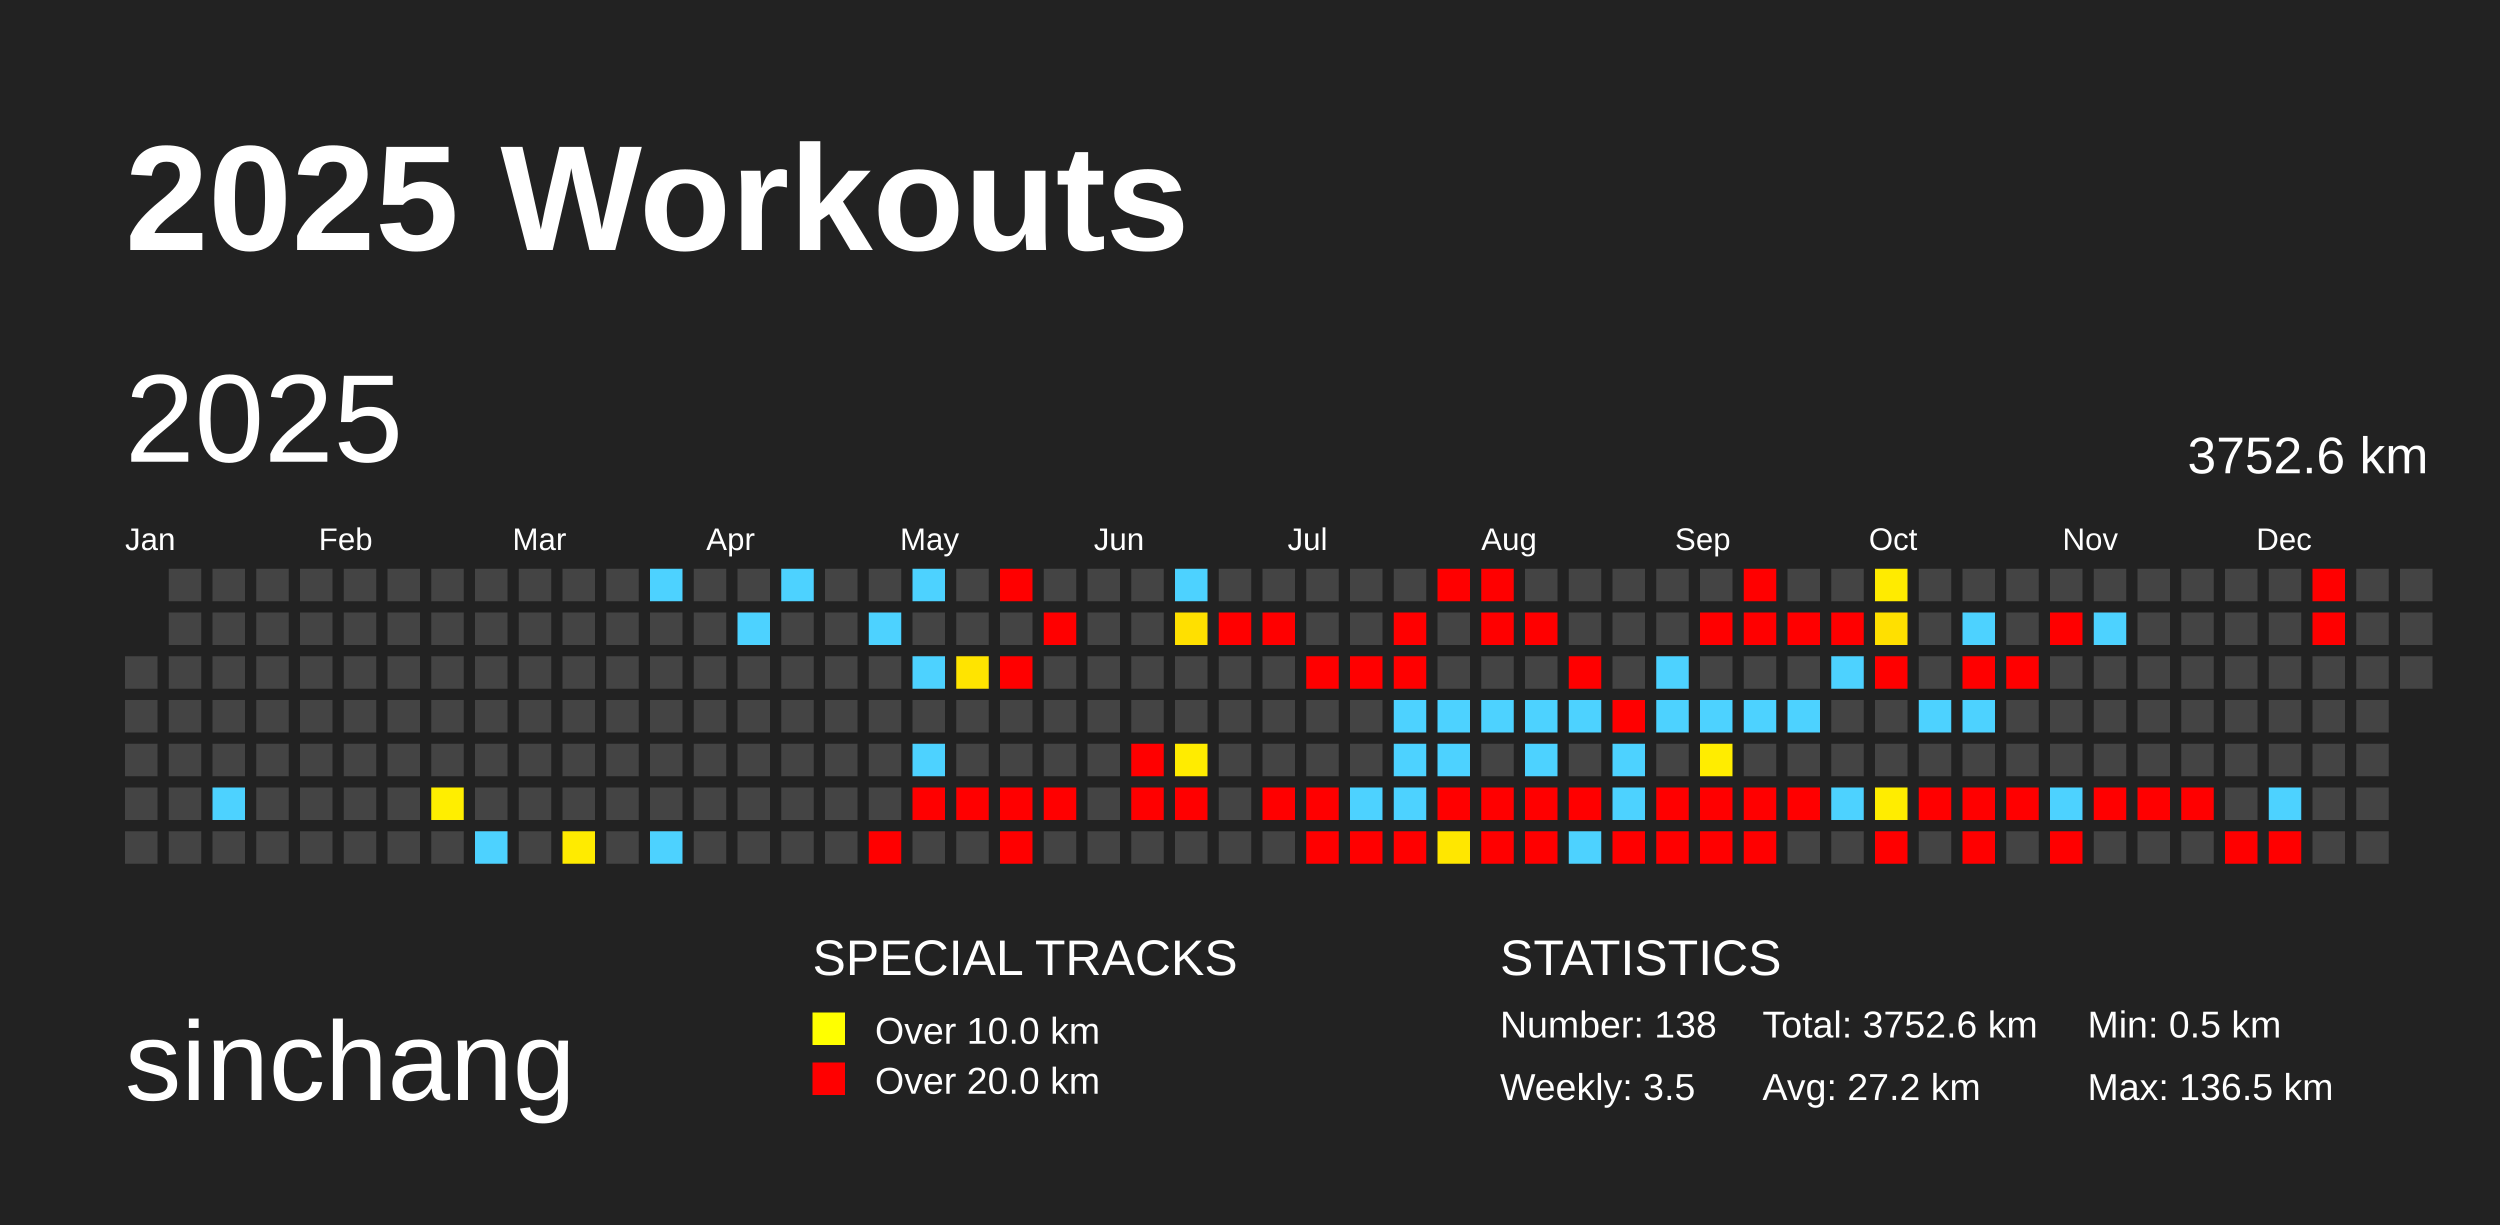
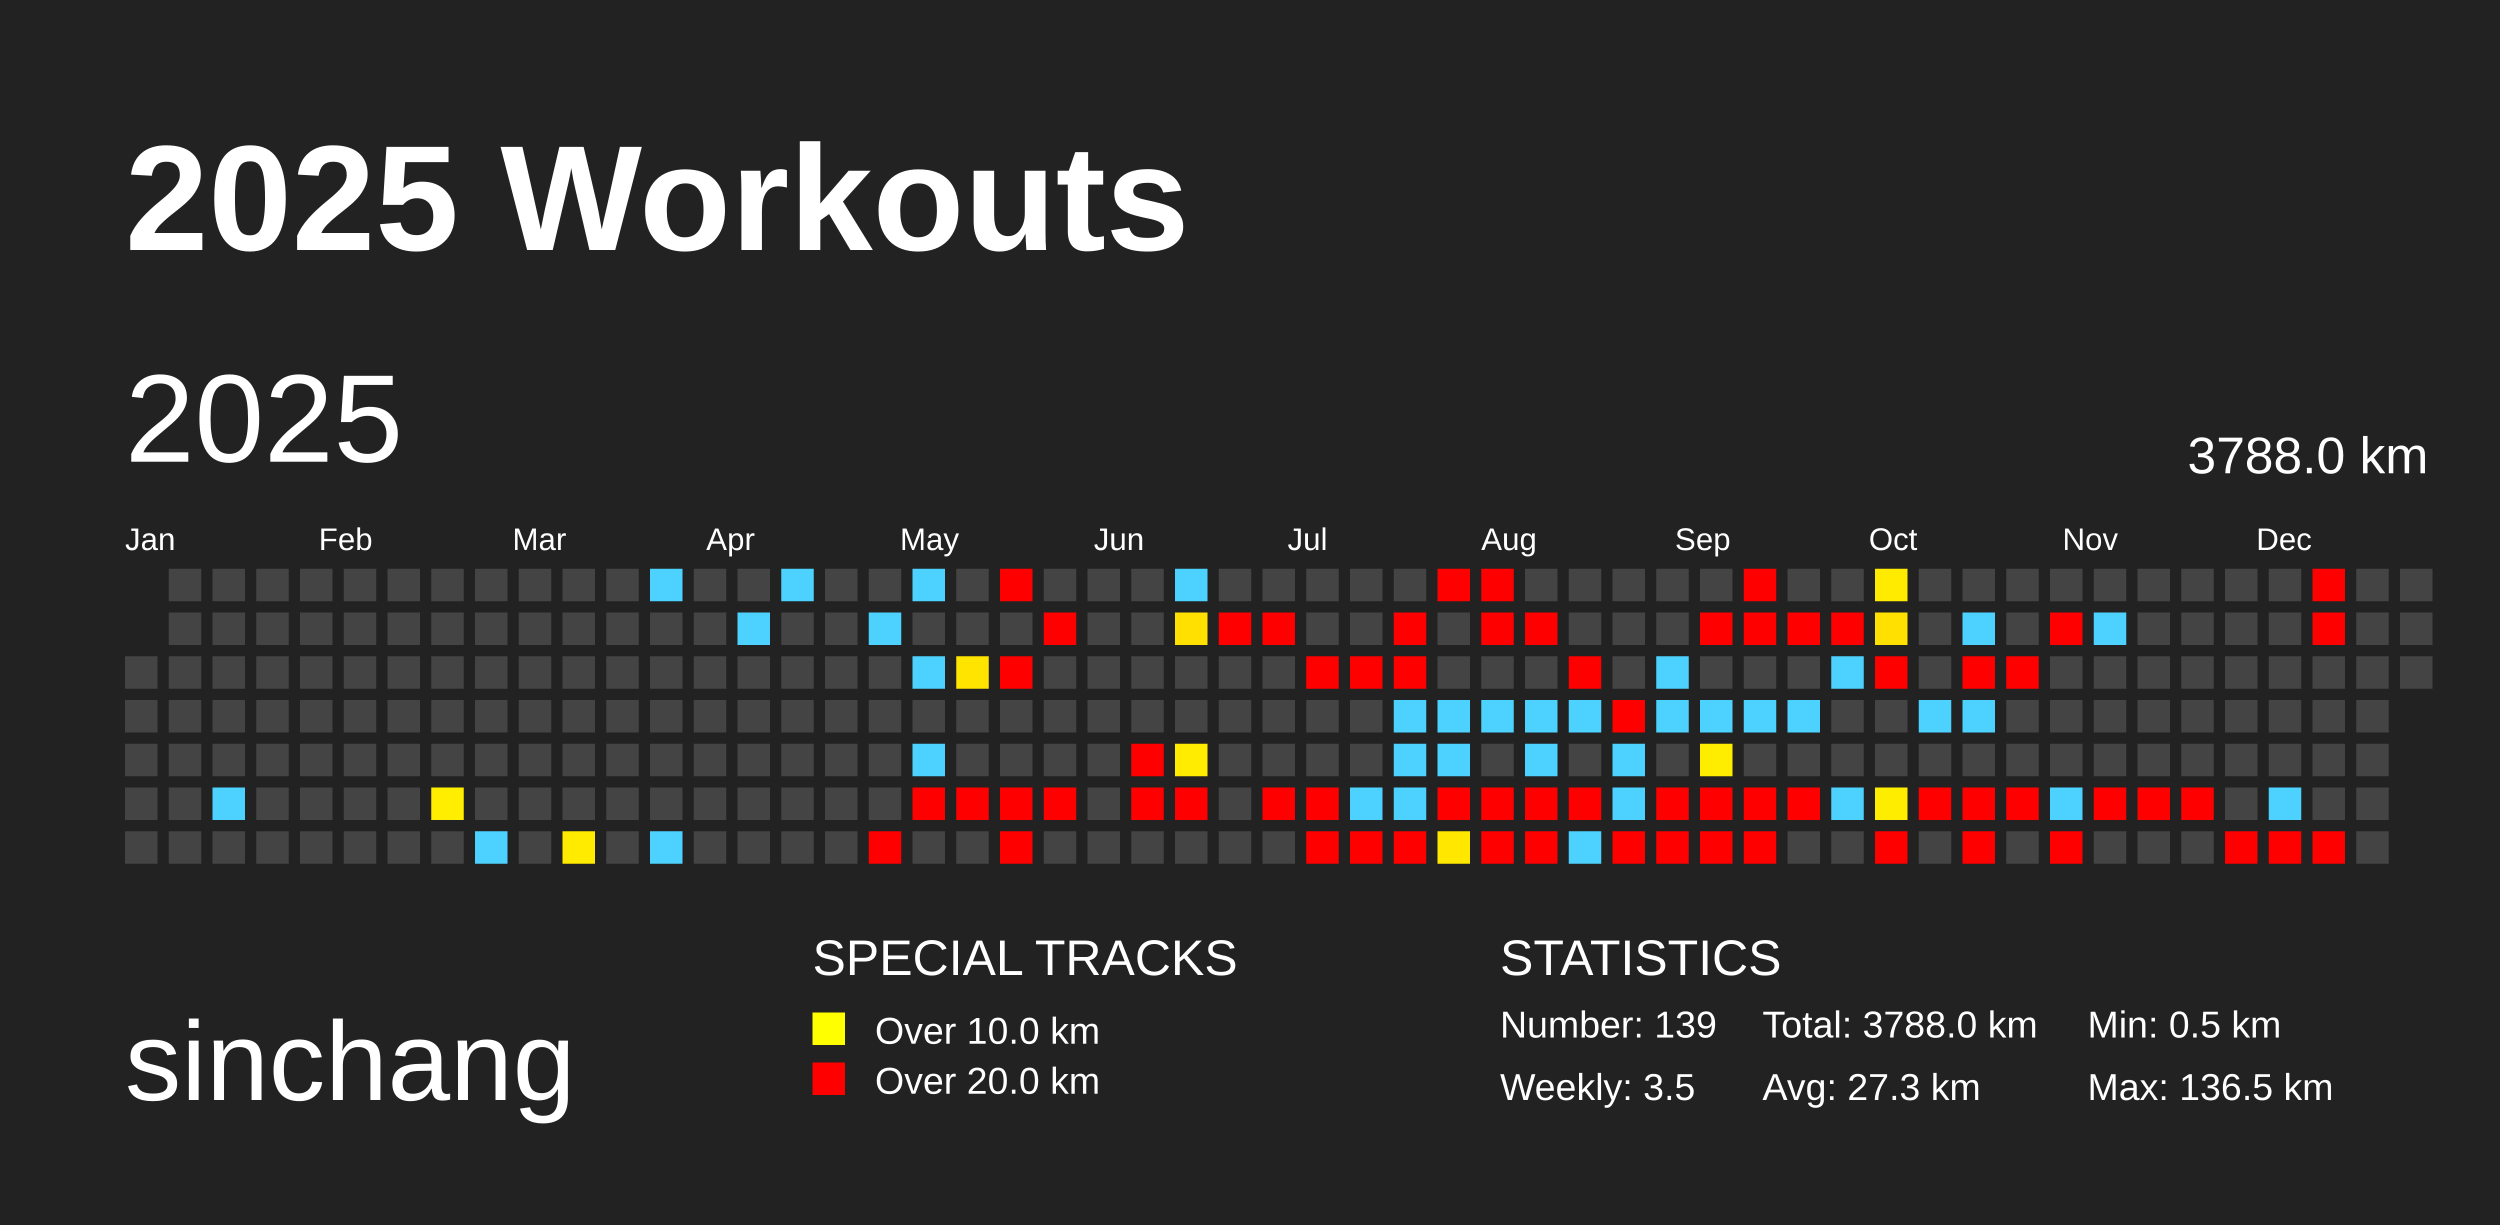
<svg xmlns="http://www.w3.org/2000/svg" baseProfile="full" height="98mm" version="1.1" viewBox="0,0,200,98" width="200mm">
  <defs />
  <rect fill="#222222" height="98" width="200" x="0" y="0" />
  <text fill="#FFFFFF" style="font-size:12px; font-family:Arial; font-weight:bold;" x="10" y="20">2025 Workouts</text>
  <text fill="#FFFFFF" style="font-size:9px; font-family:Arial" x="10" y="88">sinchang</text>
  <text fill="#FFFFFF" style="font-size:4px; font-family:Arial" x="65" y="78">SPECIAL TRACKS</text>
  <rect fill="yellow" height="2.6" width="2.6" x="65" y="81" />
  <text fill="#FFFFFF" style="font-size:3px; font-family:Arial" x="70" y="83.5">Over 10.0 km</text>
  <rect fill="red" height="2.6" width="2.6" x="65" y="85" />
  <text fill="#FFFFFF" style="font-size:3px; font-family:Arial" x="70" y="87.5">Over 20.0 km</text>
  <text fill="#FFFFFF" style="font-size:4px; font-family:Arial" x="120" y="78">STATISTICS</text>
-   <text fill="#FFFFFF" style="font-size:3px; font-family:Arial" x="120" y="83">Number: 138</text>
+   <text fill="#FFFFFF" style="font-size:3px; font-family:Arial" x="120" y="83">Number: 139</text>
  <text fill="#FFFFFF" style="font-size:3px; font-family:Arial" x="120" y="88">Weekly: 3.5</text>
-   <text fill="#FFFFFF" style="font-size:3px; font-family:Arial" x="141" y="83">Total: 3752.6 km</text>
-   <text fill="#FFFFFF" style="font-size:3px; font-family:Arial" x="141" y="88">Avg: 27.2 km</text>
+   <text fill="#FFFFFF" style="font-size:3px; font-family:Arial" x="141" y="83">Total: 3788.0 km</text>
+   <text fill="#FFFFFF" style="font-size:3px; font-family:Arial" x="141" y="88">Avg: 27.3 km</text>
  <text fill="#FFFFFF" style="font-size:3px; font-family:Arial" x="167" y="83">Min: 0.5 km</text>
  <text fill="#FFFFFF" style="font-size:3px; font-family:Arial" x="167" y="88">Max: 136.5 km</text>
  <text dominant-baseline="hanging" fill="#FFFFFF" style="font-size:10.0px; font-family:Arial;" x="10" y="30">2025</text>
-   <text dominant-baseline="hanging" fill="#FFFFFF" style="font-size:4.125px; font-family:Arial;" x="175" y="35">3752.6 km</text>
+   <text dominant-baseline="hanging" fill="#FFFFFF" style="font-size:4.125px; font-family:Arial;" x="175" y="35">3788.0 km</text>
  <text fill="#FFFFFF" style="font-size:2.5px; font-family:Arial" x="10.0" y="44">Jan</text>
  <text fill="#FFFFFF" style="font-size:2.5px; font-family:Arial" x="25.5" y="44">Feb</text>
  <text fill="#FFFFFF" style="font-size:2.5px; font-family:Arial" x="41.0" y="44">Mar</text>
  <text fill="#FFFFFF" style="font-size:2.5px; font-family:Arial" x="56.5" y="44">Apr</text>
  <text fill="#FFFFFF" style="font-size:2.5px; font-family:Arial" x="72.0" y="44">May</text>
  <text fill="#FFFFFF" style="font-size:2.5px; font-family:Arial" x="87.5" y="44">Jun</text>
  <text fill="#FFFFFF" style="font-size:2.5px; font-family:Arial" x="103.0" y="44">Jul</text>
  <text fill="#FFFFFF" style="font-size:2.5px; font-family:Arial" x="118.5" y="44">Aug</text>
  <text fill="#FFFFFF" style="font-size:2.5px; font-family:Arial" x="134.0" y="44">Sep</text>
  <text fill="#FFFFFF" style="font-size:2.5px; font-family:Arial" x="149.5" y="44">Oct</text>
  <text fill="#FFFFFF" style="font-size:2.5px; font-family:Arial" x="165.0" y="44">Nov</text>
  <text fill="#FFFFFF" style="font-size:2.5px; font-family:Arial" x="180.5" y="44">Dec</text>
  <rect fill="#444444" height="2.6" width="2.6" x="10.0" y="52.5" />
  <rect fill="#444444" height="2.6" width="2.6" x="10.0" y="56.0" />
  <rect fill="#444444" height="2.6" width="2.6" x="10.0" y="59.5" />
  <rect fill="#444444" height="2.6" width="2.6" x="10.0" y="63.0" />
  <rect fill="#444444" height="2.6" width="2.6" x="10.0" y="66.5" />
  <rect fill="#444444" height="2.6" width="2.6" x="13.5" y="45.5" />
  <rect fill="#444444" height="2.6" width="2.6" x="13.5" y="49.0" />
  <rect fill="#444444" height="2.6" width="2.6" x="13.5" y="52.5" />
  <rect fill="#444444" height="2.6" width="2.6" x="13.5" y="56.0" />
  <rect fill="#444444" height="2.6" width="2.6" x="13.5" y="59.5" />
  <rect fill="#444444" height="2.6" width="2.6" x="13.5" y="63.0" />
  <rect fill="#444444" height="2.6" width="2.6" x="13.5" y="66.5" />
  <rect fill="#444444" height="2.6" width="2.6" x="17.0" y="45.5" />
  <rect fill="#444444" height="2.6" width="2.6" x="17.0" y="49.0" />
  <rect fill="#444444" height="2.6" width="2.6" x="17.0" y="52.5" />
  <rect fill="#444444" height="2.6" width="2.6" x="17.0" y="56.0" />
  <rect fill="#444444" height="2.6" width="2.6" x="17.0" y="59.5" />
  <rect fill="#4dd2ff" height="2.6" width="2.6" x="17.0" y="63.0" />
  <rect fill="#444444" height="2.6" width="2.6" x="17.0" y="66.5" />
  <rect fill="#444444" height="2.6" width="2.6" x="20.5" y="45.5" />
  <rect fill="#444444" height="2.6" width="2.6" x="20.5" y="49.0" />
  <rect fill="#444444" height="2.6" width="2.6" x="20.5" y="52.5" />
  <rect fill="#444444" height="2.6" width="2.6" x="20.5" y="56.0" />
  <rect fill="#444444" height="2.6" width="2.6" x="20.5" y="59.5" />
  <rect fill="#444444" height="2.6" width="2.6" x="20.5" y="63.0" />
  <rect fill="#444444" height="2.6" width="2.6" x="20.5" y="66.5" />
  <rect fill="#444444" height="2.6" width="2.6" x="24.0" y="45.5" />
  <rect fill="#444444" height="2.6" width="2.6" x="24.0" y="49.0" />
  <rect fill="#444444" height="2.6" width="2.6" x="24.0" y="52.5" />
  <rect fill="#444444" height="2.6" width="2.6" x="24.0" y="56.0" />
  <rect fill="#444444" height="2.6" width="2.6" x="24.0" y="59.5" />
  <rect fill="#444444" height="2.6" width="2.6" x="24.0" y="63.0" />
  <rect fill="#444444" height="2.6" width="2.6" x="24.0" y="66.5" />
  <rect fill="#444444" height="2.6" width="2.6" x="27.5" y="45.5" />
  <rect fill="#444444" height="2.6" width="2.6" x="27.5" y="49.0" />
  <rect fill="#444444" height="2.6" width="2.6" x="27.5" y="52.5" />
  <rect fill="#444444" height="2.6" width="2.6" x="27.5" y="56.0" />
  <rect fill="#444444" height="2.6" width="2.6" x="27.5" y="59.5" />
  <rect fill="#444444" height="2.6" width="2.6" x="27.5" y="63.0" />
  <rect fill="#444444" height="2.6" width="2.6" x="27.5" y="66.5" />
  <rect fill="#444444" height="2.6" width="2.6" x="31.0" y="45.5" />
  <rect fill="#444444" height="2.6" width="2.6" x="31.0" y="49.0" />
  <rect fill="#444444" height="2.6" width="2.6" x="31.0" y="52.5" />
  <rect fill="#444444" height="2.6" width="2.6" x="31.0" y="56.0" />
  <rect fill="#444444" height="2.6" width="2.6" x="31.0" y="59.5" />
  <rect fill="#444444" height="2.6" width="2.6" x="31.0" y="63.0" />
  <rect fill="#444444" height="2.6" width="2.6" x="31.0" y="66.5" />
  <rect fill="#444444" height="2.6" width="2.6" x="34.5" y="45.5" />
  <rect fill="#444444" height="2.6" width="2.6" x="34.5" y="49.0" />
  <rect fill="#444444" height="2.6" width="2.6" x="34.5" y="52.5" />
  <rect fill="#444444" height="2.6" width="2.6" x="34.5" y="56.0" />
  <rect fill="#444444" height="2.6" width="2.6" x="34.5" y="59.5" />
  <rect fill="#ffee00" height="2.6" width="2.6" x="34.5" y="63.0" />
  <rect fill="#444444" height="2.6" width="2.6" x="34.5" y="66.5" />
  <rect fill="#444444" height="2.6" width="2.6" x="38.0" y="45.5" />
  <rect fill="#444444" height="2.6" width="2.6" x="38.0" y="49.0" />
  <rect fill="#444444" height="2.6" width="2.6" x="38.0" y="52.5" />
  <rect fill="#444444" height="2.6" width="2.6" x="38.0" y="56.0" />
  <rect fill="#444444" height="2.6" width="2.6" x="38.0" y="59.5" />
  <rect fill="#444444" height="2.6" width="2.6" x="38.0" y="63.0" />
  <rect fill="#4dd2ff" height="2.6" width="2.6" x="38.0" y="66.5" />
  <rect fill="#444444" height="2.6" width="2.6" x="41.5" y="45.5" />
  <rect fill="#444444" height="2.6" width="2.6" x="41.5" y="49.0" />
  <rect fill="#444444" height="2.6" width="2.6" x="41.5" y="52.5" />
  <rect fill="#444444" height="2.6" width="2.6" x="41.5" y="56.0" />
  <rect fill="#444444" height="2.6" width="2.6" x="41.5" y="59.5" />
  <rect fill="#444444" height="2.6" width="2.6" x="41.5" y="63.0" />
  <rect fill="#444444" height="2.6" width="2.6" x="41.5" y="66.5" />
  <rect fill="#444444" height="2.6" width="2.6" x="45.0" y="45.5" />
  <rect fill="#444444" height="2.6" width="2.6" x="45.0" y="49.0" />
  <rect fill="#444444" height="2.6" width="2.6" x="45.0" y="52.5" />
  <rect fill="#444444" height="2.6" width="2.6" x="45.0" y="56.0" />
  <rect fill="#444444" height="2.6" width="2.6" x="45.0" y="59.5" />
  <rect fill="#444444" height="2.6" width="2.6" x="45.0" y="63.0" />
  <rect fill="#ffeb00" height="2.6" width="2.6" x="45.0" y="66.5" />
  <rect fill="#444444" height="2.6" width="2.6" x="48.5" y="45.5" />
  <rect fill="#444444" height="2.6" width="2.6" x="48.5" y="49.0" />
  <rect fill="#444444" height="2.6" width="2.6" x="48.5" y="52.5" />
  <rect fill="#444444" height="2.6" width="2.6" x="48.5" y="56.0" />
  <rect fill="#444444" height="2.6" width="2.6" x="48.5" y="59.5" />
  <rect fill="#444444" height="2.6" width="2.6" x="48.5" y="63.0" />
  <rect fill="#444444" height="2.6" width="2.6" x="48.5" y="66.5" />
  <rect fill="#4dd2ff" height="2.6" width="2.6" x="52.0" y="45.5" />
  <rect fill="#444444" height="2.6" width="2.6" x="52.0" y="49.0" />
  <rect fill="#444444" height="2.6" width="2.6" x="52.0" y="52.5" />
  <rect fill="#444444" height="2.6" width="2.6" x="52.0" y="56.0" />
  <rect fill="#444444" height="2.6" width="2.6" x="52.0" y="59.5" />
  <rect fill="#444444" height="2.6" width="2.6" x="52.0" y="63.0" />
  <rect fill="#4dd2ff" height="2.6" width="2.6" x="52.0" y="66.5" />
  <rect fill="#444444" height="2.6" width="2.6" x="55.5" y="45.5" />
  <rect fill="#444444" height="2.6" width="2.6" x="55.5" y="49.0" />
  <rect fill="#444444" height="2.6" width="2.6" x="55.5" y="52.5" />
  <rect fill="#444444" height="2.6" width="2.6" x="55.5" y="56.0" />
  <rect fill="#444444" height="2.6" width="2.6" x="55.5" y="59.5" />
  <rect fill="#444444" height="2.6" width="2.6" x="55.5" y="63.0" />
  <rect fill="#444444" height="2.6" width="2.6" x="55.5" y="66.5" />
  <rect fill="#444444" height="2.6" width="2.6" x="59.0" y="45.5" />
  <rect fill="#4dd2ff" height="2.6" width="2.6" x="59.0" y="49.0" />
  <rect fill="#444444" height="2.6" width="2.6" x="59.0" y="52.5" />
  <rect fill="#444444" height="2.6" width="2.6" x="59.0" y="56.0" />
  <rect fill="#444444" height="2.6" width="2.6" x="59.0" y="59.5" />
  <rect fill="#444444" height="2.6" width="2.6" x="59.0" y="63.0" />
  <rect fill="#444444" height="2.6" width="2.6" x="59.0" y="66.5" />
  <rect fill="#4dd2ff" height="2.6" width="2.6" x="62.5" y="45.5" />
  <rect fill="#444444" height="2.6" width="2.6" x="62.5" y="49.0" />
  <rect fill="#444444" height="2.6" width="2.6" x="62.5" y="52.5" />
  <rect fill="#444444" height="2.6" width="2.6" x="62.5" y="56.0" />
  <rect fill="#444444" height="2.6" width="2.6" x="62.5" y="59.5" />
  <rect fill="#444444" height="2.6" width="2.6" x="62.5" y="63.0" />
  <rect fill="#444444" height="2.6" width="2.6" x="62.5" y="66.5" />
  <rect fill="#444444" height="2.6" width="2.6" x="66.0" y="45.5" />
  <rect fill="#444444" height="2.6" width="2.6" x="66.0" y="49.0" />
  <rect fill="#444444" height="2.6" width="2.6" x="66.0" y="52.5" />
  <rect fill="#444444" height="2.6" width="2.6" x="66.0" y="56.0" />
  <rect fill="#444444" height="2.6" width="2.6" x="66.0" y="59.5" />
  <rect fill="#444444" height="2.6" width="2.6" x="66.0" y="63.0" />
  <rect fill="#444444" height="2.6" width="2.6" x="66.0" y="66.5" />
  <rect fill="#444444" height="2.6" width="2.6" x="69.5" y="45.5" />
  <rect fill="#4dd2ff" height="2.6" width="2.6" x="69.5" y="49.0" />
  <rect fill="#444444" height="2.6" width="2.6" x="69.5" y="52.5" />
  <rect fill="#444444" height="2.6" width="2.6" x="69.5" y="56.0" />
  <rect fill="#444444" height="2.6" width="2.6" x="69.5" y="59.5" />
  <rect fill="#444444" height="2.6" width="2.6" x="69.5" y="63.0" />
  <rect fill="red" height="2.6" width="2.6" x="69.5" y="66.5" />
  <rect fill="#4dd2ff" height="2.6" width="2.6" x="73.0" y="45.5" />
  <rect fill="#444444" height="2.6" width="2.6" x="73.0" y="49.0" />
  <rect fill="#4dd2ff" height="2.6" width="2.6" x="73.0" y="52.5" />
  <rect fill="#444444" height="2.6" width="2.6" x="73.0" y="56.0" />
  <rect fill="#4dd2ff" height="2.6" width="2.6" x="73.0" y="59.5" />
  <rect fill="red" height="2.6" width="2.6" x="73.0" y="63.0" />
  <rect fill="#444444" height="2.6" width="2.6" x="73.0" y="66.5" />
  <rect fill="#444444" height="2.6" width="2.6" x="76.5" y="45.5" />
  <rect fill="#444444" height="2.6" width="2.6" x="76.5" y="49.0" />
  <rect fill="#ffe400" height="2.6" width="2.6" x="76.5" y="52.5" />
  <rect fill="#444444" height="2.6" width="2.6" x="76.5" y="56.0" />
  <rect fill="#444444" height="2.6" width="2.6" x="76.5" y="59.5" />
  <rect fill="red" height="2.6" width="2.6" x="76.5" y="63.0" />
  <rect fill="#444444" height="2.6" width="2.6" x="76.5" y="66.5" />
  <rect fill="red" height="2.6" width="2.6" x="80.0" y="45.5" />
  <rect fill="#444444" height="2.6" width="2.6" x="80.0" y="49.0" />
  <rect fill="red" height="2.6" width="2.6" x="80.0" y="52.5" />
  <rect fill="#444444" height="2.6" width="2.6" x="80.0" y="56.0" />
  <rect fill="#444444" height="2.6" width="2.6" x="80.0" y="59.5" />
  <rect fill="red" height="2.6" width="2.6" x="80.0" y="63.0" />
  <rect fill="red" height="2.6" width="2.6" x="80.0" y="66.5" />
  <rect fill="#444444" height="2.6" width="2.6" x="83.5" y="45.5" />
  <rect fill="red" height="2.6" width="2.6" x="83.5" y="49.0" />
  <rect fill="#444444" height="2.6" width="2.6" x="83.5" y="52.5" />
  <rect fill="#444444" height="2.6" width="2.6" x="83.5" y="56.0" />
  <rect fill="#444444" height="2.6" width="2.6" x="83.5" y="59.5" />
  <rect fill="red" height="2.6" width="2.6" x="83.5" y="63.0" />
  <rect fill="#444444" height="2.6" width="2.6" x="83.5" y="66.5" />
  <rect fill="#444444" height="2.6" width="2.6" x="87.0" y="45.5" />
  <rect fill="#444444" height="2.6" width="2.6" x="87.0" y="49.0" />
  <rect fill="#444444" height="2.6" width="2.6" x="87.0" y="52.5" />
  <rect fill="#444444" height="2.6" width="2.6" x="87.0" y="56.0" />
  <rect fill="#444444" height="2.6" width="2.6" x="87.0" y="59.5" />
  <rect fill="#444444" height="2.6" width="2.6" x="87.0" y="63.0" />
  <rect fill="#444444" height="2.6" width="2.6" x="87.0" y="66.5" />
  <rect fill="#444444" height="2.6" width="2.6" x="90.5" y="45.5" />
  <rect fill="#444444" height="2.6" width="2.6" x="90.5" y="49.0" />
  <rect fill="#444444" height="2.6" width="2.6" x="90.5" y="52.5" />
  <rect fill="#444444" height="2.6" width="2.6" x="90.5" y="56.0" />
  <rect fill="red" height="2.6" width="2.6" x="90.5" y="59.5" />
  <rect fill="red" height="2.6" width="2.6" x="90.5" y="63.0" />
  <rect fill="#444444" height="2.6" width="2.6" x="90.5" y="66.5" />
  <rect fill="#4dd2ff" height="2.6" width="2.6" x="94.0" y="45.5" />
  <rect fill="#ffe000" height="2.6" width="2.6" x="94.0" y="49.0" />
  <rect fill="#444444" height="2.6" width="2.6" x="94.0" y="52.5" />
  <rect fill="#444444" height="2.6" width="2.6" x="94.0" y="56.0" />
  <rect fill="#ffec00" height="2.6" width="2.6" x="94.0" y="59.5" />
  <rect fill="red" height="2.6" width="2.6" x="94.0" y="63.0" />
  <rect fill="#444444" height="2.6" width="2.6" x="94.0" y="66.5" />
  <rect fill="#444444" height="2.6" width="2.6" x="97.5" y="45.5" />
  <rect fill="red" height="2.6" width="2.6" x="97.5" y="49.0" />
  <rect fill="#444444" height="2.6" width="2.6" x="97.5" y="52.5" />
  <rect fill="#444444" height="2.6" width="2.6" x="97.5" y="56.0" />
  <rect fill="#444444" height="2.6" width="2.6" x="97.5" y="59.5" />
  <rect fill="#444444" height="2.6" width="2.6" x="97.5" y="63.0" />
  <rect fill="#444444" height="2.6" width="2.6" x="97.5" y="66.5" />
  <rect fill="#444444" height="2.6" width="2.6" x="101.0" y="45.5" />
  <rect fill="red" height="2.6" width="2.6" x="101.0" y="49.0" />
  <rect fill="#444444" height="2.6" width="2.6" x="101.0" y="52.5" />
  <rect fill="#444444" height="2.6" width="2.6" x="101.0" y="56.0" />
  <rect fill="#444444" height="2.6" width="2.6" x="101.0" y="59.5" />
  <rect fill="red" height="2.6" width="2.6" x="101.0" y="63.0" />
  <rect fill="#444444" height="2.6" width="2.6" x="101.0" y="66.5" />
  <rect fill="#444444" height="2.6" width="2.6" x="104.5" y="45.5" />
  <rect fill="#444444" height="2.6" width="2.6" x="104.5" y="49.0" />
  <rect fill="red" height="2.6" width="2.6" x="104.5" y="52.5" />
  <rect fill="#444444" height="2.6" width="2.6" x="104.5" y="56.0" />
  <rect fill="#444444" height="2.6" width="2.6" x="104.5" y="59.5" />
  <rect fill="red" height="2.6" width="2.6" x="104.5" y="63.0" />
  <rect fill="red" height="2.6" width="2.6" x="104.5" y="66.5" />
  <rect fill="#444444" height="2.6" width="2.6" x="108.0" y="45.5" />
  <rect fill="#444444" height="2.6" width="2.6" x="108.0" y="49.0" />
  <rect fill="red" height="2.6" width="2.6" x="108.0" y="52.5" />
  <rect fill="#444444" height="2.6" width="2.6" x="108.0" y="56.0" />
  <rect fill="#444444" height="2.6" width="2.6" x="108.0" y="59.5" />
  <rect fill="#4dd2ff" height="2.6" width="2.6" x="108.0" y="63.0" />
  <rect fill="red" height="2.6" width="2.6" x="108.0" y="66.5" />
  <rect fill="#444444" height="2.6" width="2.6" x="111.5" y="45.5" />
  <rect fill="red" height="2.6" width="2.6" x="111.5" y="49.0" />
  <rect fill="red" height="2.6" width="2.6" x="111.5" y="52.5" />
  <rect fill="#4dd2ff" height="2.6" width="2.6" x="111.5" y="56.0" />
  <rect fill="#4dd2ff" height="2.6" width="2.6" x="111.5" y="59.5" />
  <rect fill="#4dd2ff" height="2.6" width="2.6" x="111.5" y="63.0" />
  <rect fill="red" height="2.6" width="2.6" x="111.5" y="66.5" />
  <rect fill="red" height="2.6" width="2.6" x="115.0" y="45.5" />
  <rect fill="#444444" height="2.6" width="2.6" x="115.0" y="49.0" />
  <rect fill="#444444" height="2.6" width="2.6" x="115.0" y="52.5" />
  <rect fill="#4dd2ff" height="2.6" width="2.6" x="115.0" y="56.0" />
  <rect fill="#4dd2ff" height="2.6" width="2.6" x="115.0" y="59.5" />
  <rect fill="red" height="2.6" width="2.6" x="115.0" y="63.0" />
  <rect fill="#ffe700" height="2.6" width="2.6" x="115.0" y="66.5" />
  <rect fill="red" height="2.6" width="2.6" x="118.5" y="45.5" />
  <rect fill="red" height="2.6" width="2.6" x="118.5" y="49.0" />
  <rect fill="#444444" height="2.6" width="2.6" x="118.5" y="52.5" />
  <rect fill="#4dd2ff" height="2.6" width="2.6" x="118.5" y="56.0" />
  <rect fill="#444444" height="2.6" width="2.6" x="118.5" y="59.5" />
  <rect fill="red" height="2.6" width="2.6" x="118.5" y="63.0" />
  <rect fill="red" height="2.6" width="2.6" x="118.5" y="66.5" />
  <rect fill="#444444" height="2.6" width="2.6" x="122.0" y="45.5" />
  <rect fill="red" height="2.6" width="2.6" x="122.0" y="49.0" />
  <rect fill="#444444" height="2.6" width="2.6" x="122.0" y="52.5" />
  <rect fill="#4dd2ff" height="2.6" width="2.6" x="122.0" y="56.0" />
  <rect fill="#4dd2ff" height="2.6" width="2.6" x="122.0" y="59.5" />
  <rect fill="red" height="2.6" width="2.6" x="122.0" y="63.0" />
  <rect fill="red" height="2.6" width="2.6" x="122.0" y="66.5" />
  <rect fill="#444444" height="2.6" width="2.6" x="125.5" y="45.5" />
  <rect fill="#444444" height="2.6" width="2.6" x="125.5" y="49.0" />
  <rect fill="red" height="2.6" width="2.6" x="125.5" y="52.5" />
  <rect fill="#4dd2ff" height="2.6" width="2.6" x="125.5" y="56.0" />
  <rect fill="#444444" height="2.6" width="2.6" x="125.5" y="59.5" />
  <rect fill="red" height="2.6" width="2.6" x="125.5" y="63.0" />
  <rect fill="#4dd2ff" height="2.6" width="2.6" x="125.5" y="66.5" />
  <rect fill="#444444" height="2.6" width="2.6" x="129.0" y="45.5" />
  <rect fill="#444444" height="2.6" width="2.6" x="129.0" y="49.0" />
  <rect fill="#444444" height="2.6" width="2.6" x="129.0" y="52.5" />
  <rect fill="red" height="2.6" width="2.6" x="129.0" y="56.0" />
  <rect fill="#4dd2ff" height="2.6" width="2.6" x="129.0" y="59.5" />
  <rect fill="#4dd2ff" height="2.6" width="2.6" x="129.0" y="63.0" />
  <rect fill="red" height="2.6" width="2.6" x="129.0" y="66.5" />
  <rect fill="#444444" height="2.6" width="2.6" x="132.5" y="45.5" />
  <rect fill="#444444" height="2.6" width="2.6" x="132.5" y="49.0" />
  <rect fill="#4dd2ff" height="2.6" width="2.6" x="132.5" y="52.5" />
  <rect fill="#4dd2ff" height="2.6" width="2.6" x="132.5" y="56.0" />
  <rect fill="#444444" height="2.6" width="2.6" x="132.5" y="59.5" />
  <rect fill="red" height="2.6" width="2.6" x="132.5" y="63.0" />
  <rect fill="red" height="2.6" width="2.6" x="132.5" y="66.5" />
  <rect fill="#444444" height="2.6" width="2.6" x="136.0" y="45.5" />
  <rect fill="red" height="2.6" width="2.6" x="136.0" y="49.0" />
  <rect fill="#444444" height="2.6" width="2.6" x="136.0" y="52.5" />
  <rect fill="#4dd2ff" height="2.6" width="2.6" x="136.0" y="56.0" />
  <rect fill="#ffed00" height="2.6" width="2.6" x="136.0" y="59.5" />
  <rect fill="red" height="2.6" width="2.6" x="136.0" y="63.0" />
  <rect fill="red" height="2.6" width="2.6" x="136.0" y="66.5" />
  <rect fill="red" height="2.6" width="2.6" x="139.5" y="45.5" />
  <rect fill="red" height="2.6" width="2.6" x="139.5" y="49.0" />
  <rect fill="#444444" height="2.6" width="2.6" x="139.5" y="52.5" />
  <rect fill="#4dd2ff" height="2.6" width="2.6" x="139.5" y="56.0" />
  <rect fill="#444444" height="2.6" width="2.6" x="139.5" y="59.5" />
  <rect fill="red" height="2.6" width="2.6" x="139.5" y="63.0" />
  <rect fill="red" height="2.6" width="2.6" x="139.5" y="66.5" />
  <rect fill="#444444" height="2.6" width="2.6" x="143.0" y="45.5" />
  <rect fill="red" height="2.6" width="2.6" x="143.0" y="49.0" />
  <rect fill="#444444" height="2.6" width="2.6" x="143.0" y="52.5" />
  <rect fill="#4dd2ff" height="2.6" width="2.6" x="143.0" y="56.0" />
  <rect fill="#444444" height="2.6" width="2.6" x="143.0" y="59.5" />
  <rect fill="red" height="2.6" width="2.6" x="143.0" y="63.0" />
  <rect fill="#444444" height="2.6" width="2.6" x="143.0" y="66.5" />
  <rect fill="#444444" height="2.6" width="2.6" x="146.5" y="45.5" />
  <rect fill="red" height="2.6" width="2.6" x="146.5" y="49.0" />
  <rect fill="#4dd2ff" height="2.6" width="2.6" x="146.5" y="52.5" />
  <rect fill="#444444" height="2.6" width="2.6" x="146.5" y="56.0" />
  <rect fill="#444444" height="2.6" width="2.6" x="146.5" y="59.5" />
  <rect fill="#4dd2ff" height="2.6" width="2.6" x="146.5" y="63.0" />
  <rect fill="#444444" height="2.6" width="2.6" x="146.5" y="66.5" />
  <rect fill="#ffeb00" height="2.6" width="2.6" x="150.0" y="45.5" />
  <rect fill="#ffe000" height="2.6" width="2.6" x="150.0" y="49.0" />
  <rect fill="red" height="2.6" width="2.6" x="150.0" y="52.5" />
  <rect fill="#444444" height="2.6" width="2.6" x="150.0" y="56.0" />
  <rect fill="#444444" height="2.6" width="2.6" x="150.0" y="59.5" />
  <rect fill="#ffed00" height="2.6" width="2.6" x="150.0" y="63.0" />
  <rect fill="red" height="2.6" width="2.6" x="150.0" y="66.5" />
  <rect fill="#444444" height="2.6" width="2.6" x="153.5" y="45.5" />
  <rect fill="#444444" height="2.6" width="2.6" x="153.5" y="49.0" />
  <rect fill="#444444" height="2.6" width="2.6" x="153.5" y="52.5" />
  <rect fill="#4dd2ff" height="2.6" width="2.6" x="153.5" y="56.0" />
  <rect fill="#444444" height="2.6" width="2.6" x="153.5" y="59.5" />
  <rect fill="red" height="2.6" width="2.6" x="153.5" y="63.0" />
  <rect fill="#444444" height="2.6" width="2.6" x="153.5" y="66.5" />
  <rect fill="#444444" height="2.6" width="2.6" x="157.0" y="45.5" />
  <rect fill="#4dd2ff" height="2.6" width="2.6" x="157.0" y="49.0" />
  <rect fill="red" height="2.6" width="2.6" x="157.0" y="52.5" />
  <rect fill="#4dd2ff" height="2.6" width="2.6" x="157.0" y="56.0" />
  <rect fill="#444444" height="2.6" width="2.6" x="157.0" y="59.5" />
  <rect fill="red" height="2.6" width="2.6" x="157.0" y="63.0" />
  <rect fill="red" height="2.6" width="2.6" x="157.0" y="66.5" />
  <rect fill="#444444" height="2.6" width="2.6" x="160.5" y="45.5" />
  <rect fill="#444444" height="2.6" width="2.6" x="160.5" y="49.0" />
  <rect fill="red" height="2.6" width="2.6" x="160.5" y="52.5" />
  <rect fill="#444444" height="2.6" width="2.6" x="160.5" y="56.0" />
  <rect fill="#444444" height="2.6" width="2.6" x="160.5" y="59.5" />
  <rect fill="red" height="2.6" width="2.6" x="160.5" y="63.0" />
  <rect fill="#444444" height="2.6" width="2.6" x="160.5" y="66.5" />
  <rect fill="#444444" height="2.6" width="2.6" x="164.0" y="45.5" />
  <rect fill="red" height="2.6" width="2.6" x="164.0" y="49.0" />
  <rect fill="#444444" height="2.6" width="2.6" x="164.0" y="52.5" />
  <rect fill="#444444" height="2.6" width="2.6" x="164.0" y="56.0" />
  <rect fill="#444444" height="2.6" width="2.6" x="164.0" y="59.5" />
  <rect fill="#4dd2ff" height="2.6" width="2.6" x="164.0" y="63.0" />
  <rect fill="red" height="2.6" width="2.6" x="164.0" y="66.5" />
  <rect fill="#444444" height="2.6" width="2.6" x="167.5" y="45.5" />
  <rect fill="#4dd2ff" height="2.6" width="2.6" x="167.5" y="49.0" />
  <rect fill="#444444" height="2.6" width="2.6" x="167.5" y="52.5" />
  <rect fill="#444444" height="2.6" width="2.6" x="167.5" y="56.0" />
  <rect fill="#444444" height="2.6" width="2.6" x="167.5" y="59.5" />
  <rect fill="red" height="2.6" width="2.6" x="167.5" y="63.0" />
  <rect fill="#444444" height="2.6" width="2.6" x="167.5" y="66.5" />
  <rect fill="#444444" height="2.6" width="2.6" x="171.0" y="45.5" />
  <rect fill="#444444" height="2.6" width="2.6" x="171.0" y="49.0" />
  <rect fill="#444444" height="2.6" width="2.6" x="171.0" y="52.5" />
  <rect fill="#444444" height="2.6" width="2.6" x="171.0" y="56.0" />
  <rect fill="#444444" height="2.6" width="2.6" x="171.0" y="59.5" />
  <rect fill="red" height="2.6" width="2.6" x="171.0" y="63.0" />
  <rect fill="#444444" height="2.6" width="2.6" x="171.0" y="66.5" />
  <rect fill="#444444" height="2.6" width="2.6" x="174.5" y="45.5" />
  <rect fill="#444444" height="2.6" width="2.6" x="174.5" y="49.0" />
  <rect fill="#444444" height="2.6" width="2.6" x="174.5" y="52.5" />
  <rect fill="#444444" height="2.6" width="2.6" x="174.5" y="56.0" />
  <rect fill="#444444" height="2.6" width="2.6" x="174.5" y="59.5" />
  <rect fill="red" height="2.6" width="2.6" x="174.5" y="63.0" />
  <rect fill="#444444" height="2.6" width="2.6" x="174.5" y="66.5" />
  <rect fill="#444444" height="2.6" width="2.6" x="178.0" y="45.5" />
  <rect fill="#444444" height="2.6" width="2.6" x="178.0" y="49.0" />
  <rect fill="#444444" height="2.6" width="2.6" x="178.0" y="52.5" />
  <rect fill="#444444" height="2.6" width="2.6" x="178.0" y="56.0" />
  <rect fill="#444444" height="2.6" width="2.6" x="178.0" y="59.5" />
  <rect fill="#444444" height="2.6" width="2.6" x="178.0" y="63.0" />
  <rect fill="red" height="2.6" width="2.6" x="178.0" y="66.5" />
  <rect fill="#444444" height="2.6" width="2.6" x="181.5" y="45.5" />
  <rect fill="#444444" height="2.6" width="2.6" x="181.5" y="49.0" />
  <rect fill="#444444" height="2.6" width="2.6" x="181.5" y="52.5" />
  <rect fill="#444444" height="2.6" width="2.6" x="181.5" y="56.0" />
  <rect fill="#444444" height="2.6" width="2.6" x="181.5" y="59.5" />
  <rect fill="#4dd2ff" height="2.6" width="2.6" x="181.5" y="63.0" />
  <rect fill="red" height="2.6" width="2.6" x="181.5" y="66.5" />
  <rect fill="red" height="2.6" width="2.6" x="185.0" y="45.5" />
  <rect fill="red" height="2.6" width="2.6" x="185.0" y="49.0" />
  <rect fill="#444444" height="2.6" width="2.6" x="185.0" y="52.5" />
  <rect fill="#444444" height="2.6" width="2.6" x="185.0" y="56.0" />
  <rect fill="#444444" height="2.6" width="2.6" x="185.0" y="59.5" />
  <rect fill="#444444" height="2.6" width="2.6" x="185.0" y="63.0" />
-   <rect fill="#444444" height="2.6" width="2.6" x="185.0" y="66.5" />
+   <rect fill="red" height="2.6" width="2.6" x="185.0" y="66.5" />
  <rect fill="#444444" height="2.6" width="2.6" x="188.5" y="45.5" />
  <rect fill="#444444" height="2.6" width="2.6" x="188.5" y="49.0" />
  <rect fill="#444444" height="2.6" width="2.6" x="188.5" y="52.5" />
  <rect fill="#444444" height="2.6" width="2.6" x="188.5" y="56.0" />
  <rect fill="#444444" height="2.6" width="2.6" x="188.5" y="59.5" />
  <rect fill="#444444" height="2.6" width="2.6" x="188.5" y="63.0" />
  <rect fill="#444444" height="2.6" width="2.6" x="188.5" y="66.5" />
  <rect fill="#444444" height="2.6" width="2.6" x="192.0" y="45.5" />
  <rect fill="#444444" height="2.6" width="2.6" x="192.0" y="49.0" />
  <rect fill="#444444" height="2.6" width="2.6" x="192.0" y="52.5" />
</svg>
